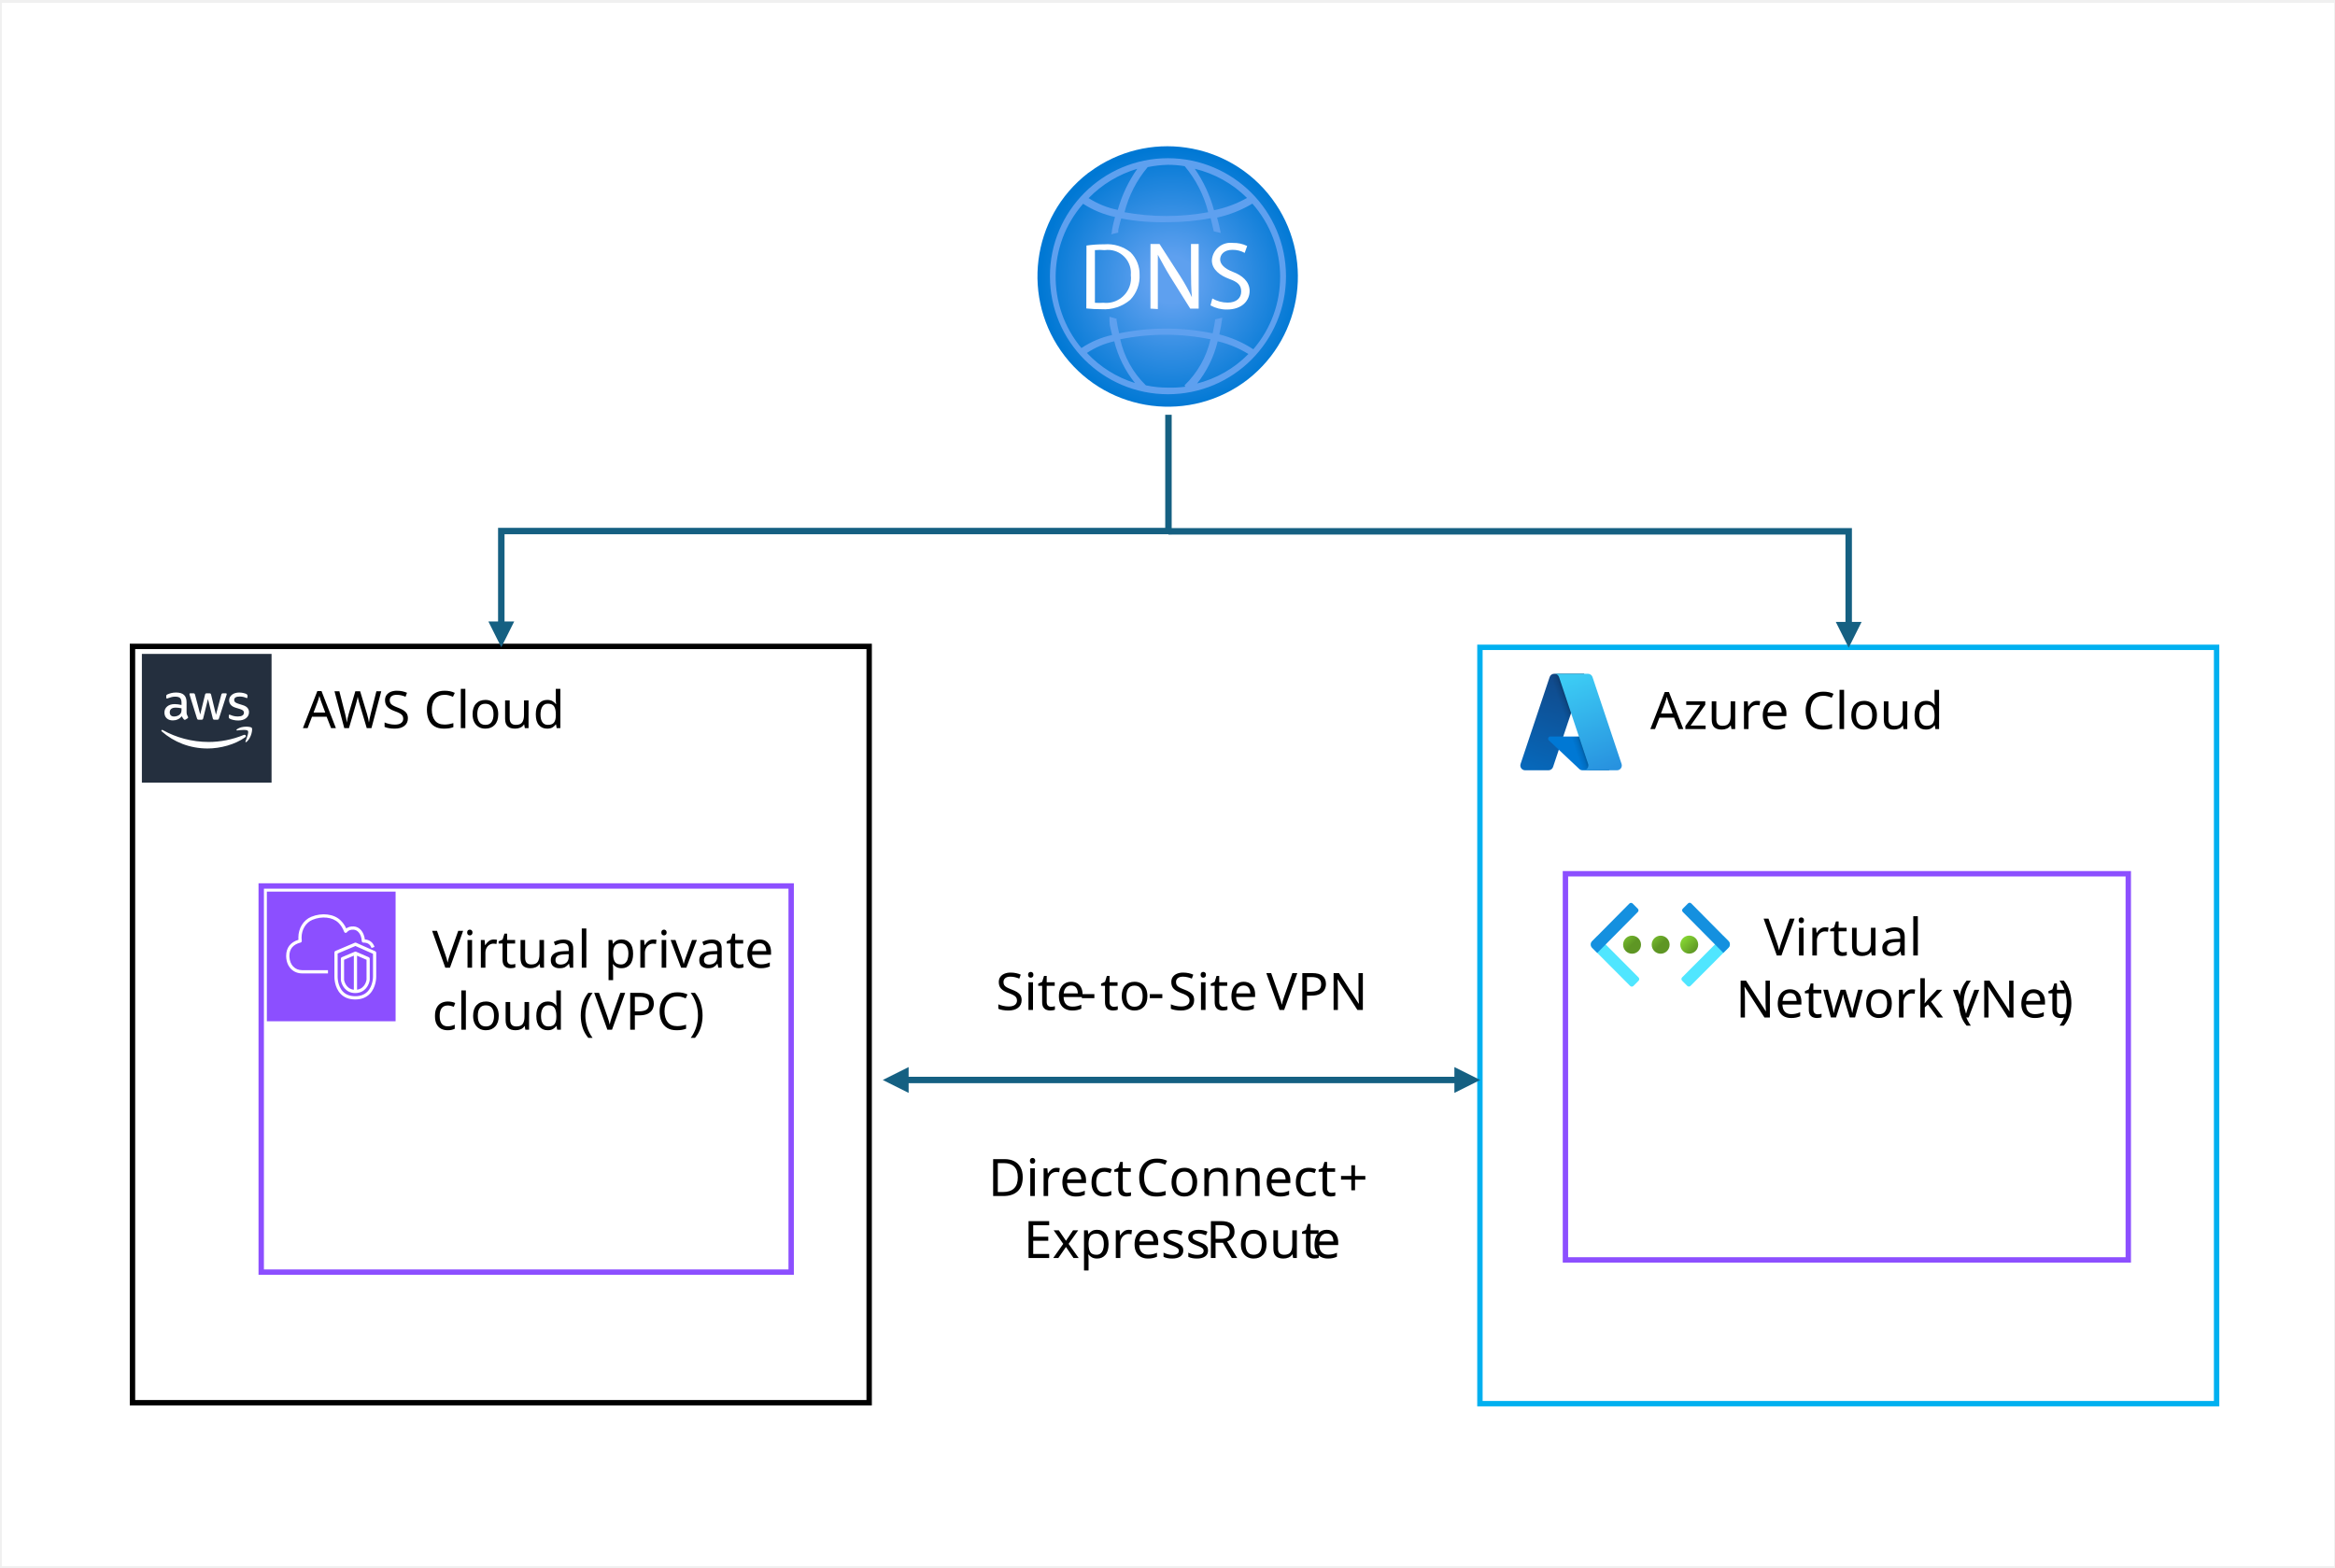
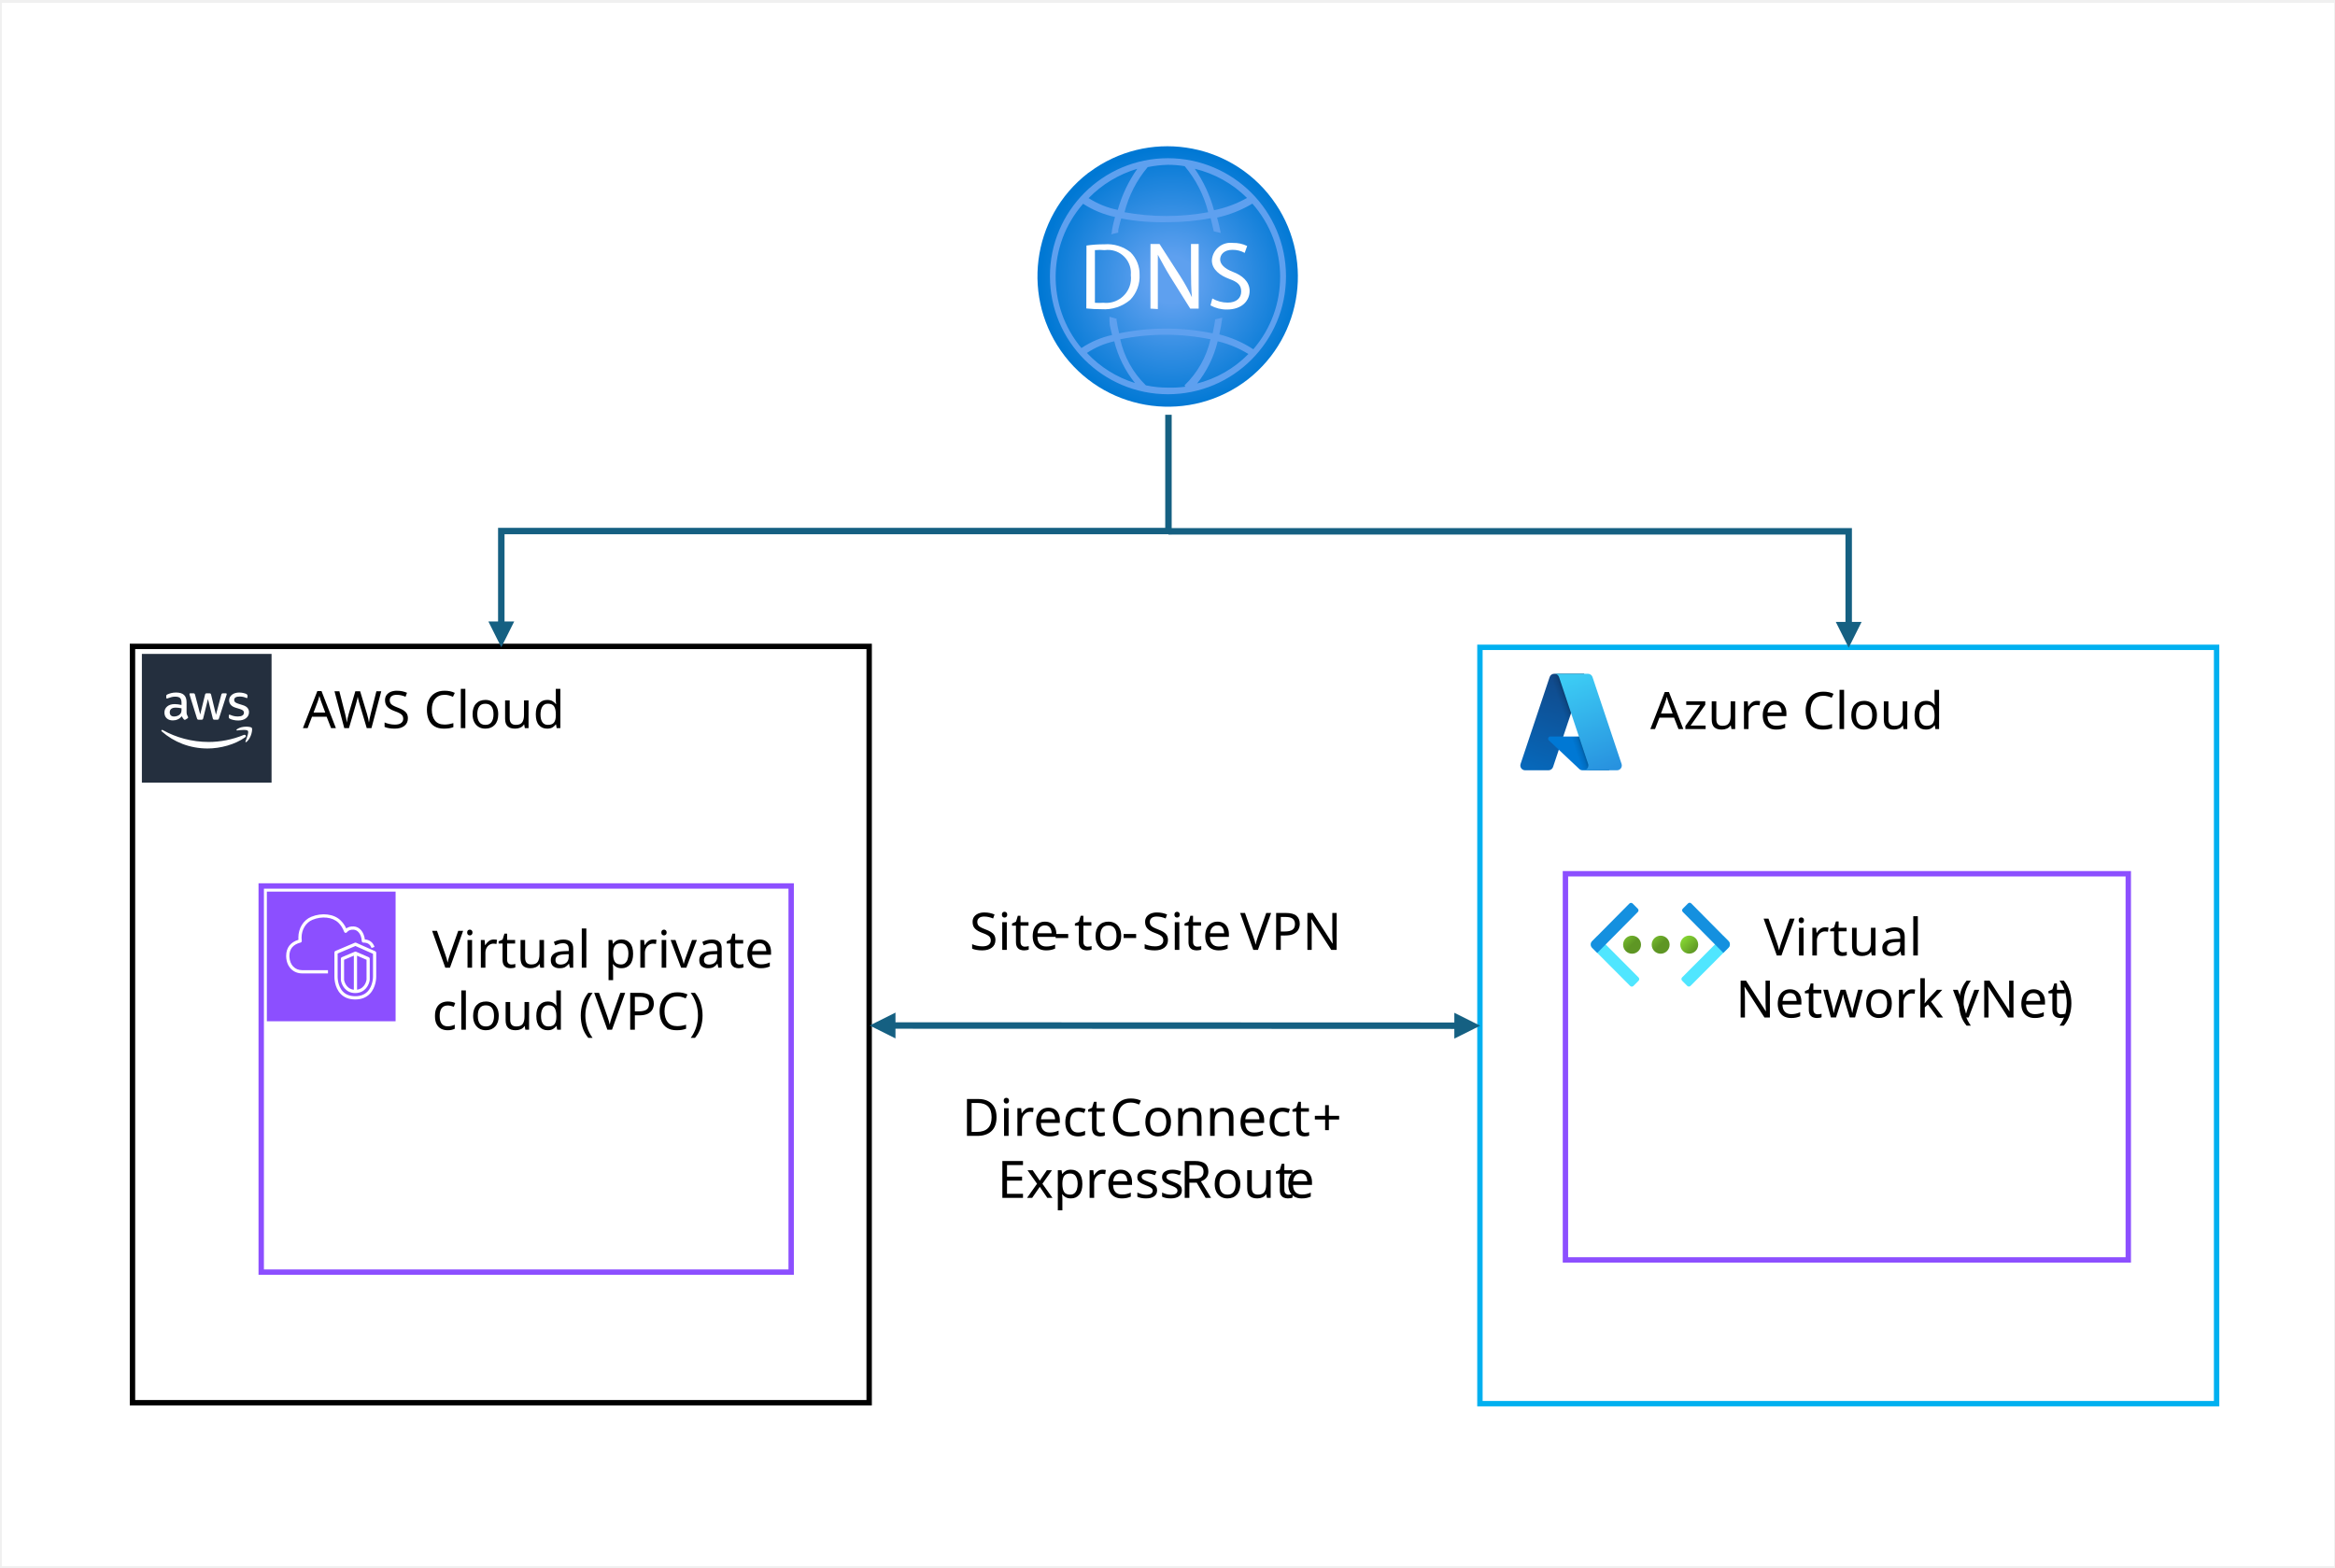
<svg xmlns="http://www.w3.org/2000/svg" width="2485" height="1668" xml:space="preserve" overflow="hidden">
  <defs>
    <clipPath id="clip0">
      <rect x="2649" y="1082" width="150" height="149" />
    </clipPath>
    <clipPath id="clip1">
      <rect x="2649" y="1082" width="150" height="149" />
    </clipPath>
    <clipPath id="clip2">
      <rect x="2649" y="1082" width="150" height="149" />
    </clipPath>
    <linearGradient x1="98.025" y1="67.227" x2="111.529" y2="80.692" gradientUnits="userSpaceOnUse" spreadMethod="pad" id="fill3">
      <stop offset="0" stop-color="#86D633" stop-opacity="1" />
      <stop offset="1" stop-color="#5E9624" stop-opacity="1" />
    </linearGradient>
    <linearGradient x1="50.813" y1="70.629" x2="64.216" y2="84.113" gradientUnits="userSpaceOnUse" spreadMethod="pad" id="fill4">
      <stop offset="0" stop-color="#86D633" stop-opacity="1" />
      <stop offset="1" stop-color="#5E9624" stop-opacity="1" />
    </linearGradient>
    <linearGradient x1="20.391" y1="70.629" x2="33.793" y2="84.113" gradientUnits="userSpaceOnUse" spreadMethod="pad" id="fill5">
      <stop offset="0" stop-color="#86D633" stop-opacity="1" />
      <stop offset="1" stop-color="#5E9624" stop-opacity="1" />
    </linearGradient>
    <linearGradient x1="37.801" y1="8.616" x2="4.593" y2="106.72" gradientUnits="userSpaceOnUse" spreadMethod="pad" id="fill6">
      <stop offset="0" stop-color="#114A8B" stop-opacity="1" />
      <stop offset="1" stop-color="#0669BC" stop-opacity="1" />
    </linearGradient>
    <linearGradient x1="64.339" y1="71.284" x2="56.666" y2="73.879" gradientUnits="userSpaceOnUse" spreadMethod="pad" id="fill7">
      <stop offset="0" stop-color="#000000" stop-opacity="0.3" />
      <stop offset="0.071" stop-color="#000000" stop-opacity="0.2" />
      <stop offset="0.321" stop-color="#000000" stop-opacity="0.1" />
      <stop offset="0.623" stop-color="#000000" stop-opacity="0.05" />
      <stop offset="1" stop-color="#000000" stop-opacity="0" />
    </linearGradient>
    <linearGradient x1="58.853" y1="8.616" x2="95.305" y2="105.732" gradientUnits="userSpaceOnUse" spreadMethod="pad" id="fill8">
      <stop offset="0" stop-color="#3CCBF4" stop-opacity="1" />
      <stop offset="1" stop-color="#2892DF" stop-opacity="1" />
    </linearGradient>
    <radialGradient cx="-6811.4" cy="6729.69" r="17" gradientUnits="userSpaceOnUse" spreadMethod="pad" id="fill9" gradientTransform="matrix(8.16666 0 0 -8.16666 55776.8 55109.5)">
      <stop offset="0" stop-color="#5EA0EF" stop-opacity="1" />
      <stop offset="0.18" stop-color="#5EA0EF" stop-opacity="1" />
      <stop offset="1" stop-color="#0078D4" stop-opacity="1" />
    </radialGradient>
  </defs>
  <g transform="translate(-957 -151)">
    <g>
      <rect x="959" y="154" width="2482" height="1664" fill="#FFFFFF" fill-opacity="1" />
      <rect x="1098" y="839" width="784" height="805" stroke="#000000" stroke-width="5.729" stroke-linecap="butt" stroke-linejoin="miter" stroke-miterlimit="8" stroke-opacity="1" fill="none" />
      <text fill="#000000" fill-opacity="1" font-family="Segoe UI Semilight,Segoe UI Semilight_MSFontService,sans-serif" font-style="normal" font-variant="normal" font-weight="300" font-stretch="normal" font-size="55" text-anchor="start" direction="ltr" writing-mode="lr-tb" unicode-bidi="normal" text-decoration="none" transform="matrix(1 0 0 1 1279.38 926)">AWS Cloud</text>
      <g>
        <g>
          <g>
            <path d="M0 0 137 0 137 137 0 137Z" fill="#242F3E" fill-rule="evenodd" fill-opacity="1" transform="matrix(1.0073 0 0 1 1108 847)" />
            <path d="M111.991 81.86C113.228 83.467 110.621 90.077 109.454 93.036 109.097 93.933 109.858 94.286 110.652 93.612 115.834 89.214 117.177 79.997 116.112 78.668 115.06 77.346 106.005 76.213 100.483 80.148 99.631 80.754 99.778 81.59 100.72 81.48 103.83 81.097 110.758 80.257 111.991 81.86L111.991 81.86ZM109.108 88.741C110.882 87.447 109.361 85.518 107.553 86.275 95.521 91.289 82.458 93.718 70.563 93.718 52.948 93.718 35.878 88.96 22.078 81.062 20.873 80.371 19.979 81.593 20.986 82.48 33.771 93.838 50.677 100.664 69.439 100.664 82.831 100.664 98.384 96.526 109.108 88.741ZM101.764 70.88C100.059 70.88 98.391 70.698 96.767 70.328 95.137 69.955 93.89 69.534 93.024 69.051 92.493 68.763 92.161 68.462 92.027 68.167 91.897 67.866 91.829 67.571 91.829 67.277L91.829 65.67C91.829 65.006 92.079 64.667 92.568 64.667 92.757 64.667 92.955 64.711 93.161 64.78 93.37 64.859 93.644 64.968 93.986 65.115 95.082 65.598 96.271 65.965 97.562 66.225 98.85 66.482 100.134 66.612 101.418 66.612 103.463 66.612 105.042 66.263 106.159 65.557 107.279 64.859 107.834 63.862 107.834 62.567 107.834 61.677 107.542 60.94 106.953 60.344 106.368 59.748 105.278 59.204 103.693 58.683L98.983 57.241C96.596 56.502 94.866 55.43 93.788 54.029 92.709 52.618 92.171 51.087 92.171 49.415 92.171 48.09 92.462 46.918 93.055 45.898 93.637 44.881 94.407 44.014 95.37 43.291 96.346 42.572 97.473 42.031 98.757 41.654 100.038 41.288 101.401 41.099 102.84 41.099 103.559 41.099 104.289 41.147 105.032 41.24 105.768 41.329 106.467 41.452 107.128 41.599 107.789 41.754 108.405 41.918 108.971 42.099 109.539 42.288 109.991 42.473 110.337 42.654 110.786 42.911 111.104 43.172 111.3 43.432 111.488 43.689 111.584 44.038 111.584 44.487L111.584 45.98C111.584 46.648 111.337 46.977 110.841 46.977 110.577 46.977 110.166 46.853 109.594 46.593 107.744 45.775 105.655 45.374 103.357 45.374 101.501 45.374 100.059 45.668 99.038 46.257 98.014 46.853 97.504 47.795 97.504 49.09 97.504 49.974 97.826 50.724 98.473 51.333 99.117 51.943 100.305 52.525 102.049 53.084L106.645 54.529C108.991 55.262 110.666 56.282 111.666 57.57 112.673 58.868 113.177 60.344 113.177 62.006 113.177 63.379 112.892 64.609 112.32 65.698 111.752 66.79 110.967 67.719 109.96 68.496 108.96 69.273 107.762 69.862 106.361 70.27 104.957 70.681 103.426 70.88 101.764 70.88ZM60.099 70.044C59.531 70.044 59.116 69.952 58.849 69.746 58.582 69.537 58.356 69.126 58.167 68.496L50.557 43.983C50.376 43.353 50.276 42.932 50.276 42.712 50.276 42.195 50.544 41.935 51.074 41.935L54.249 41.935C54.855 41.935 55.28 42.038 55.53 42.243 55.773 42.442 55.989 42.853 56.178 43.49L61.627 64.451 66.686 43.49C66.836 42.853 67.042 42.442 67.305 42.243 67.569 42.038 68.004 41.935 68.607 41.935L71.227 41.935C71.826 41.935 72.261 42.038 72.529 42.243 72.792 42.442 73.001 42.853 73.152 43.49L78.265 64.728 83.882 43.49C84.071 42.853 84.287 42.442 84.533 42.243 84.783 42.038 85.204 41.935 85.811 41.935L88.818 41.935C89.352 41.935 89.616 42.195 89.616 42.712 89.616 42.853 89.592 43.024 89.561 43.206 89.517 43.398 89.448 43.654 89.328 43.983L81.499 68.496C81.31 69.126 81.081 69.537 80.814 69.746 80.55 69.952 80.132 70.044 79.567 70.044L76.782 70.044C76.18 70.044 75.745 69.941 75.481 69.722 75.217 69.499 75.008 69.068 74.858 68.445L69.802 48.032 64.812 68.445C64.661 69.068 64.449 69.499 64.185 69.722 63.918 69.941 63.487 70.044 62.88 70.044L60.099 70.044ZM34.042 66.612C35.107 66.612 36.22 66.417 37.395 66.03 38.566 65.639 39.587 64.968 40.457 64.002 40.991 63.413 41.354 62.739 41.566 61.978 41.772 61.225 41.871 60.31 41.871 59.235L41.871 57.906C40.933 57.683 39.94 57.509 38.895 57.378 37.854 57.252 36.843 57.183 35.857 57.183 33.703 57.183 32.09 57.608 31.035 58.461 29.976 59.31 29.442 60.526 29.442 62.126 29.442 63.602 29.843 64.715 30.637 65.475 31.432 66.236 32.569 66.612 34.042 66.612ZM47.214 61.79C47.214 62.971 47.334 63.91 47.581 64.615 47.831 65.321 48.18 66.081 48.632 66.89 48.783 67.15 48.858 67.39 48.858 67.606 48.858 67.945 48.649 68.26 48.235 68.551L46.19 69.886C45.889 70.068 45.605 70.164 45.341 70.164 44.995 70.164 44.676 70.017 44.375 69.722 43.916 69.273 43.532 68.787 43.214 68.249 42.885 67.715 42.556 67.088 42.217 66.386 39.679 69.308 36.504 70.77 32.682 70.77 29.956 70.77 27.798 70.017 26.205 68.496 24.62 66.982 23.825 64.948 23.825 62.4 23.825 59.704 24.808 57.526 26.781 55.882 28.743 54.238 31.398 53.412 34.723 53.412 35.823 53.412 36.967 53.498 38.159 53.662 39.347 53.827 40.59 54.063 41.871 54.358L41.871 52.032C41.871 49.628 41.368 47.936 40.344 46.953 39.323 45.973 37.566 45.487 35.069 45.487 33.929 45.487 32.764 45.62 31.572 45.898 30.384 46.175 29.216 46.535 28.082 46.977 27.551 47.199 27.171 47.34 26.949 47.395 26.723 47.449 26.551 47.477 26.438 47.477 25.986 47.477 25.753 47.148 25.753 46.477L25.753 44.928C25.753 44.408 25.835 44.038 25.986 43.822 26.137 43.596 26.438 43.374 26.894 43.154 28.027 42.596 29.391 42.117 30.976 41.712 32.569 41.305 34.251 41.099 36.032 41.099 39.888 41.099 42.717 41.966 44.516 43.678 46.31 45.398 47.214 47.994 47.214 51.47L47.214 61.79Z" fill="#FFFFFF" fill-rule="evenodd" fill-opacity="1" transform="matrix(1.0073 0 0 1 1108 847)" />
          </g>
        </g>
      </g>
      <rect x="1235" y="1094" width="564" height="411" stroke="#8C4FFF" stroke-width="5.729" stroke-linecap="butt" stroke-linejoin="miter" stroke-miterlimit="8" stroke-opacity="1" fill="none" />
      <text fill="#000000" fill-opacity="1" font-family="Segoe UI Semilight,Segoe UI Semilight_MSFontService,sans-serif" font-style="normal" font-variant="normal" font-weight="300" font-stretch="normal" font-size="55" text-anchor="start" direction="ltr" writing-mode="lr-tb" unicode-bidi="normal" text-decoration="none" transform="matrix(1 0 0 1 1416.88 1181)">Virtual private </text>
      <text fill="#000000" fill-opacity="1" font-family="Segoe UI Semilight,Segoe UI Semilight_MSFontService,sans-serif" font-style="normal" font-variant="normal" font-weight="300" font-stretch="normal" font-size="55" text-anchor="start" direction="ltr" writing-mode="lr-tb" unicode-bidi="normal" text-decoration="none" transform="matrix(1 0 0 1 1416.88 1247)">cloud (VPC)</text>
      <g>
        <g>
          <g>
            <path d="M0 0 137 0 137 137 0 137Z" fill="#8C4FFF" fill-rule="evenodd" fill-opacity="1" transform="matrix(1 0 0 1.0073 1241 1100)" />
            <path d="M106.075 72.026 95.992 67.7 95.992 103.625C104.708 102.419 106.034 93.459 106.088 93.052L106.075 72.026ZM92.567 103.673 92.567 67.676 82.172 72.036 82.172 93.275C82.216 93.459 83.696 102.751 92.567 103.673ZM93.615 63.525C94.039 63.343 94.526 63.347 94.954 63.528L108.462 69.323C109.092 69.594 109.5 70.21 109.5 70.895L109.5 93.275C108.873 98.231 104.852 107.19 93.995 107.19 83.463 107.19 79.425 98.244 78.76 93.511L78.747 70.895C78.747 70.207 79.161 69.584 79.795 69.317L93.615 63.525ZM112.966 65.707 94.262 57.466 75.322 65.436 75.322 89.85C75.318 89.993 75.137 99.672 80.997 105.683 84.138 108.906 88.511 110.543 93.995 110.543 99.482 110.543 103.883 108.903 107.075 105.673 113.017 99.652 112.966 89.969 112.966 89.874L112.966 65.707ZM109.531 108.06C105.671 111.978 100.441 113.968 93.995 113.968 87.542 113.968 82.336 111.978 78.524 108.053 71.657 100.988 71.883 90.254 71.897 89.802L71.897 64.299C71.897 63.611 72.308 62.987 72.941 62.72L93.611 54.02C94.046 53.842 94.539 53.839 94.968 54.034L115.367 63.025C115.99 63.299 116.391 63.912 116.391 64.59L116.391 89.85C116.398 90.278 116.483 100.998 109.531 108.06ZM37.647 83.01 65.047 83.01 65.047 86.435 37.647 86.435C28.019 86.435 21.169 79.53 20.593 69.255 20.552 68.875 20.549 68.416 20.549 67.957 20.549 59.364 25.063 53.493 33.622 50.904 33.557 50.126 33.513 49.308 33.513 48.688 33.513 38.7 38.914 30.038 47.271 26.613 58.566 21.997 71.39 23.552 78.459 30.395 81.011 32.874 82.994 35.676 84.487 38.906 86.573 37.365 89.282 36.642 92.532 36.803 98.629 37.111 103.318 42.67 104.29 50.527 109.421 50.952 112.801 53.551 114.6 58.432L111.39 59.617C109.924 55.654 107.253 53.887 102.722 53.887 101.814 53.887 101.064 53.181 101.009 52.277 100.537 44.27 96.194 40.416 92.358 40.225 89.121 40.043 86.724 40.975 85.237 42.934 84.857 43.43 84.261 43.677 83.617 43.595 83.001 43.499 82.48 43.078 82.264 42.489 80.88 38.711 78.856 35.56 76.075 32.85 69.951 26.925 58.642 25.661 48.569 29.785 41.503 32.679 36.938 40.098 36.938 48.688 36.938 49.623 37.057 51.072 37.164 51.972 37.266 52.832 36.715 53.63 35.876 53.836 27.978 55.795 23.974 60.545 23.974 67.957 23.974 68.303 23.971 68.645 24.005 68.991 24.488 77.537 29.838 83.01 37.647 83.01Z" fill="#FFFFFF" fill-rule="evenodd" fill-opacity="1" transform="matrix(1 0 0 1.0073 1241 1100)" />
          </g>
        </g>
      </g>
      <g clip-path="url(#clip0)">
        <g clip-path="url(#clip1)">
          <g clip-path="url(#clip2)">
            <path d="M114.289 73.918C114.289 79.185 110.019 83.456 104.751 83.456 99.484 83.456 95.213 79.185 95.213 73.918 95.213 68.65 99.484 64.38 104.751 64.38 110.019 64.38 114.289 68.65 114.289 73.918Z" fill="url(#fill3)" fill-rule="nonzero" transform="matrix(1 0 0 1.00675 2650 1082)" />
            <path d="M83.867 74C83.867 79.268 79.597 83.538 74.329 83.538 69.061 83.538 64.791 79.268 64.791 74 64.791 68.733 69.061 64.462 74.329 64.462 79.597 64.462 83.867 68.733 83.867 74Z" fill="url(#fill4)" fill-rule="nonzero" transform="matrix(1 0 0 1.00675 2650 1082)" />
            <path d="M53.444 74C53.444 79.268 49.174 83.538 43.907 83.538 38.639 83.538 34.369 79.268 34.369 74 34.369 68.733 38.639 64.462 43.907 64.462 49.174 64.462 53.444 68.733 53.444 74Z" fill="url(#fill5)" fill-rule="nonzero" transform="matrix(1 0 0 1.00675 2650 1082)" />
            <path d="M21.532 60.058 29.287 60.058C30.654 60.058 31.762 61.166 31.762 62.533L31.762 119.787C31.762 122.521 29.546 124.737 26.812 124.737L19.057 124.737 19.057 62.533C19.057 61.166 20.165 60.058 21.532 60.058Z" fill="#50E6FF" fill-rule="nonzero" fill-opacity="1" transform="matrix(-0.703761 0.710495 -0.705728 -0.708515 2758.37 1222.14)" />
            <path d="M21.12 24.007 28.875 24.007C30.242 24.007 31.35 25.115 31.35 26.482L31.35 87.779 23.595 87.779C20.861 87.779 18.645 85.563 18.645 82.829L18.645 26.482C18.645 25.115 19.753 24.007 21.12 24.007Z" fill="#1490DF" fill-rule="nonzero" fill-opacity="1" transform="matrix(0.705715 0.708501 -0.703748 0.710482 2696.54 1080.68)" />
            <path d="M116.734 60.058 124.489 60.058C127.223 60.058 129.439 62.275 129.439 65.008L129.439 122.262C129.439 123.629 128.331 124.737 126.964 124.737L119.209 124.737C117.842 124.737 116.734 123.629 116.734 122.262L116.734 60.058Z" fill="#50E6FF" fill-rule="nonzero" fill-opacity="1" transform="matrix(0.703761 0.710495 -0.705728 0.708515 2751.3 1021.74)" />
            <path d="M122.182 24.007 129.936 24.007 129.936 85.304C129.936 86.671 128.829 87.779 127.462 87.779L119.624 87.779C118.257 87.779 117.149 86.671 117.149 85.304L117.149 28.957C117.149 26.224 119.365 24.007 122.099 24.007Z" fill="#1490DF" fill-rule="nonzero" fill-opacity="1" transform="matrix(-0.705715 0.708501 -0.703748 -0.710482 2899.63 1090.2)" />
          </g>
        </g>
      </g>
      <g>
        <g>
          <g>
            <path d="M33.195 8.555C33.894 6.485 35.834 5.092 38.019 5.092L70 5.092 36.805 103.448C36.107 105.517 34.166 106.91 31.982 106.91L7.091 106.91C3.608 106.91 1.154 103.491 2.268 100.192L33.195 8.555Z" fill="url(#fill6)" fill-rule="nonzero" transform="matrix(1 0 0 1.00893 2573 863)" />
            <path d="M84.322 71.273 33.919 71.273C31.801 71.273 30.779 73.867 32.327 75.312L64.714 105.54C65.657 106.42 66.898 106.91 68.188 106.91L96.726 106.91 84.322 71.273Z" fill="#0078D4" fill-rule="nonzero" fill-opacity="1" transform="matrix(1 0 0 1.00893 2573 863)" />
            <path d="M38.019 5.092C35.834 5.092 33.894 6.485 33.195 8.555L2.268 100.192C1.154 103.491 3.608 106.91 7.091 106.91L31.982 106.91C34.166 106.91 36.107 105.517 36.805 103.448L42.954 85.23 64.714 105.54C65.657 106.42 66.898 106.909 68.188 106.909L96.727 106.909 84.322 71.272 47.664 71.272 70 5.092 38.019 5.092Z" fill="url(#fill7)" fill-rule="nonzero" transform="matrix(1 0 0 1.00893 2573 863)" />
            <path d="M78.805 8.554C78.106 6.485 76.166 5.091 73.981 5.091L38.181 5.091 38.345 5.091C40.529 5.091 42.47 6.485 43.168 8.554L74.096 100.191C75.209 103.491 72.755 106.91 69.272 106.91L68.727 106.91 104.909 106.91C108.391 106.91 110.846 103.491 109.732 100.191L78.805 8.554Z" fill="url(#fill8)" fill-rule="nonzero" transform="matrix(1 0 0 1.00893 2573 863)" />
          </g>
        </g>
      </g>
      <rect x="2532" y="840" width="784" height="805" stroke="#00B0F0" stroke-width="5.729" stroke-linecap="butt" stroke-linejoin="miter" stroke-miterlimit="8" stroke-opacity="1" fill="none" />
      <text fill="#000000" fill-opacity="1" font-family="Segoe UI Semilight,Segoe UI Semilight_MSFontService,sans-serif" font-style="normal" font-variant="normal" font-weight="300" font-stretch="normal" font-size="55" text-anchor="start" direction="ltr" writing-mode="lr-tb" unicode-bidi="normal" text-decoration="none" transform="matrix(1 0 0 1 2713.35 927)">Azure Cloud</text>
      <rect x="2623" y="1081" width="599" height="411" stroke="#8C4FFF" stroke-width="5.729" stroke-linecap="butt" stroke-linejoin="miter" stroke-miterlimit="8" stroke-opacity="1" fill="none" />
      <text fill="#000000" fill-opacity="1" font-family="Segoe UI Semilight,Segoe UI Semilight_MSFontService,sans-serif" font-style="normal" font-variant="normal" font-weight="300" font-stretch="normal" font-size="55" text-anchor="start" direction="ltr" writing-mode="lr-tb" unicode-bidi="normal" text-decoration="none" transform="matrix(1 0 0 1 2833.91 1168)">Virtual </text>
      <text fill="#000000" fill-opacity="1" font-family="Segoe UI Semilight,Segoe UI Semilight_MSFontService,sans-serif" font-style="normal" font-variant="normal" font-weight="300" font-stretch="normal" font-size="55" text-anchor="start" direction="ltr" writing-mode="lr-tb" unicode-bidi="normal" text-decoration="none" transform="matrix(1 0 0 1 2804.12 1234)">Network (</text>
      <text fill="#000000" fill-opacity="1" font-family="Segoe UI Semilight,Segoe UI Semilight_MSFontService,sans-serif" font-style="normal" font-variant="normal" font-weight="300" font-stretch="normal" font-size="55" text-anchor="start" direction="ltr" writing-mode="lr-tb" unicode-bidi="normal" text-decoration="none" transform="matrix(1 0 0 1 3035.42 1234)">vNet</text>
      <text fill="#000000" fill-opacity="1" font-family="Segoe UI Semilight,Segoe UI Semilight_MSFontService,sans-serif" font-style="normal" font-variant="normal" font-weight="300" font-stretch="normal" font-size="55" text-anchor="start" direction="ltr" writing-mode="lr-tb" unicode-bidi="normal" text-decoration="none" transform="matrix(1 0 0 1 3147.13 1234)">)</text>
      <g>
        <g>
          <g>
            <path d="M232.097 256.76C171.477 303.757 84.237 292.716 37.24 232.097-9.758 171.477 1.285 84.237 61.903 37.24L63.373 36.26C124.818-9.605 211.811 3.024 257.676 64.469 302.769 124.881 291.416 210.238 232.097 256.76" fill="url(#fill9)" fill-rule="nonzero" transform="matrix(1 0 0 1 2053 298)" />
            <path d="M147 21.397C77.631 21.397 21.397 77.631 21.397 147 21.397 216.369 77.631 272.603 147 272.603 216.369 272.603 272.603 216.369 272.603 147 272.513 77.669 216.332 21.487 147 21.397ZM231.117 63.7C220.165 69.862 208.315 74.271 196 76.767 191.739 61.018 184.834 46.106 175.583 32.667 196.594 37.713 215.807 48.45 231.117 63.7ZM147 28.42C152.965 28.416 158.92 28.907 164.803 29.89 176.749 44.111 185.297 60.869 189.793 78.89 160.366 84.282 130.204 84.282 100.777 78.89 105.262 61.225 113.694 44.806 125.44 30.87 132.538 29.403 139.754 28.583 147 28.42ZM114.333 32.667C104.97 45.966 97.954 60.771 93.59 76.44 82.558 74.2 72.035 69.936 62.557 63.863 76.872 49.218 94.696 38.479 114.333 32.667ZM60.76 228.667C69.602 222.77 79.459 218.561 89.833 216.253 93.884 232.482 101.407 247.639 111.883 260.68 92.365 254.601 74.752 243.572 60.76 228.667ZM165.457 264.6C159.34 265.418 153.168 265.747 147 265.58 139.095 265.6 131.211 264.778 123.48 263.13 109.809 249.802 100.328 232.771 96.203 214.13 127.891 207.675 160.555 207.675 192.243 214.13 188.028 232.809 178.43 249.844 164.64 263.13ZM177.38 261.987C188.18 248.595 195.877 232.975 199.92 216.253 211.474 218.966 222.507 223.544 232.587 229.81 217.464 245.235 198.35 256.149 177.38 261.333ZM201.553 209.393C202.86 203.513 204.003 197.47 204.82 191.1L197.307 192.897C196.49 197.96 195.673 203.023 194.53 207.76 161.711 201.063 127.879 201.063 95.06 207.76 93.917 203.35 93.1 198.613 92.283 193.713 92.204 193.227 92.204 192.73 92.283 192.243L84.77 190.12C84.68 191.644 84.68 193.169 84.77 194.693 84.77 199.92 86.567 204.82 87.547 209.557 75.892 212.123 64.815 216.83 54.88 223.44 17.654 178.78 18.416 113.684 56.677 69.907 67.064 76.593 78.573 81.352 90.65 83.953 89.507 87.873 88.527 92.12 87.71 96.367 86.893 100.613 87.71 100.45 86.403 102.41L94.08 100.613 94.08 97.837C95.06 93.59 96.04 89.507 97.183 85.587 113.61 88.6 130.304 89.914 147 89.507 162.235 89.506 177.435 88.084 192.407 85.26 193.55 89.67 194.693 94.407 195.673 99.143L203.187 100.94C201.989 95.06 200.683 89.616 199.267 84.607 212.505 81.701 225.189 76.682 236.833 69.743 275.841 113.91 276.259 180.09 237.813 224.747 226.697 217.477 214.44 212.123 201.553 208.903Z" fill="#5EA0EF" fill-rule="nonzero" fill-opacity="1" transform="matrix(1 0 0 1 2053 298)" />
            <path d="M60.27 114.333C66.545 113.434 72.878 112.997 79.217 113.027 89.266 112.223 99.246 115.258 107.147 121.52 113.485 127.817 116.967 136.434 116.783 145.367 117.289 155.286 113.685 164.975 106.82 172.153 98.378 179.306 87.478 182.879 76.44 182.117 70.985 182.143 65.532 181.87 60.107 181.3ZM69.253 175.257C72.244 175.462 75.246 175.462 78.237 175.257 92.757 176.903 105.862 166.464 107.508 151.945 107.743 149.867 107.732 147.768 107.473 145.693 108.697 132.218 98.765 120.302 85.289 119.078 83.375 118.904 81.446 118.956 79.543 119.233 76.122 118.892 72.675 118.892 69.253 119.233Z" fill="#FFFFFF" fill-rule="nonzero" fill-opacity="1" transform="matrix(1 0 0 1 2053 298)" />
            <path d="M128.38 181.463 128.38 112.7 138.017 112.7 160.067 147C164.681 154.185 168.826 161.659 172.48 169.377 171.663 160.23 171.5 151.9 171.5 141.12L171.5 112.7 179.667 112.7 179.667 181.463 170.683 181.463 149.123 147C144.387 139.323 139.813 130.667 136.22 124.133 136.22 132.79 136.22 140.467 136.22 152.553L136.22 181.953Z" fill="#FFFFFF" fill-rule="nonzero" fill-opacity="1" transform="matrix(1 0 0 1 2053 298)" />
            <path d="M194.203 170.683C199.165 173.563 204.799 175.083 210.537 175.093 219.683 175.093 224.91 170.357 224.91 163.333 224.91 156.31 221.317 153.207 212.007 149.777 202.697 146.347 193.713 139.977 193.713 130.177 194.349 119.19 203.771 110.799 214.759 111.435 215.203 111.46 215.647 111.501 216.09 111.557 221.343 111.408 226.553 112.529 231.28 114.823L228.667 122.173C224.663 119.983 220.163 118.858 215.6 118.907 206.127 118.907 202.533 124.46 202.533 129.197 202.533 133.933 206.78 138.833 216.253 142.427 225.727 146.02 233.893 152.553 233.893 162.68 233.893 172.807 226.053 182.443 209.72 182.443 203.611 182.512 197.589 180.991 192.243 178.033Z" fill="#FFFFFF" fill-rule="nonzero" fill-opacity="1" transform="matrix(1 0 0 1 2053 298)" />
          </g>
        </g>
      </g>
-       <path d="M1919.42 1297.06 2509.42 1297.06 2509.42 1303.94 1919.42 1303.94ZM1924 1314.25 1896.5 1300.5 1924 1286.75ZM2504.83 1286.75 2532.33 1300.5 2504.83 1314.25Z" fill="#156082" fill-rule="nonzero" fill-opacity="1" />
-       <text fill="#000000" fill-opacity="1" font-family="Segoe UI,Segoe UI_MSFontService,sans-serif" font-style="normal" font-variant="normal" font-weight="400" font-stretch="normal" font-size="55" text-anchor="start" direction="ltr" writing-mode="lr-tb" unicode-bidi="normal" text-decoration="none" transform="matrix(1 0 0 1 2016.65 1226)">Site</text>
-       <text fill="#000000" fill-opacity="1" font-family="Segoe UI,Segoe UI_MSFontService,sans-serif" font-style="normal" font-variant="normal" font-weight="400" font-stretch="normal" font-size="55" text-anchor="start" direction="ltr" writing-mode="lr-tb" unicode-bidi="normal" text-decoration="none" transform="matrix(1 0 0 1 2106.16 1226)">-</text>
-       <text fill="#000000" fill-opacity="1" font-family="Segoe UI,Segoe UI_MSFontService,sans-serif" font-style="normal" font-variant="normal" font-weight="400" font-stretch="normal" font-size="55" text-anchor="start" direction="ltr" writing-mode="lr-tb" unicode-bidi="normal" text-decoration="none" transform="matrix(1 0 0 1 2127.93 1226)">to</text>
-       <text fill="#000000" fill-opacity="1" font-family="Segoe UI,Segoe UI_MSFontService,sans-serif" font-style="normal" font-variant="normal" font-weight="400" font-stretch="normal" font-size="55" text-anchor="start" direction="ltr" writing-mode="lr-tb" unicode-bidi="normal" text-decoration="none" transform="matrix(1 0 0 1 2178.48 1226)">-</text>
-       <text fill="#000000" fill-opacity="1" font-family="Segoe UI,Segoe UI_MSFontService,sans-serif" font-style="normal" font-variant="normal" font-weight="400" font-stretch="normal" font-size="55" text-anchor="start" direction="ltr" writing-mode="lr-tb" unicode-bidi="normal" text-decoration="none" transform="matrix(1 0 0 1 2200.26 1226)">Site </text>
-       <text fill="#000000" fill-opacity="1" font-family="Segoe UI,Segoe UI_MSFontService,sans-serif" font-style="normal" font-variant="normal" font-weight="400" font-stretch="normal" font-size="55" text-anchor="start" direction="ltr" writing-mode="lr-tb" unicode-bidi="normal" text-decoration="none" transform="matrix(1 0 0 1 2304.66 1226)">VPN</text>
-       <text fill="#000000" fill-opacity="1" font-family="Segoe UI,Segoe UI_MSFontService,sans-serif" font-style="normal" font-variant="normal" font-weight="400" font-stretch="normal" font-size="55" text-anchor="start" direction="ltr" writing-mode="lr-tb" unicode-bidi="normal" text-decoration="none" transform="matrix(1 0 0 1 2008.63 1424)">Direct</text>
-       <text fill="#000000" fill-opacity="1" font-family="Segoe UI,Segoe UI_MSFontService,sans-serif" font-style="normal" font-variant="normal" font-weight="400" font-stretch="normal" font-size="55" text-anchor="start" direction="ltr" writing-mode="lr-tb" unicode-bidi="normal" text-decoration="none" transform="matrix(1 0 0 1 2166.02 1424)">Connect</text>
-       <text fill="#000000" fill-opacity="1" font-family="Segoe UI,Segoe UI_MSFontService,sans-serif" font-style="normal" font-variant="normal" font-weight="400" font-stretch="normal" font-size="55" text-anchor="start" direction="ltr" writing-mode="lr-tb" unicode-bidi="normal" text-decoration="none" transform="matrix(1 0 0 1 2381.43 1424)">+</text>
-       <text fill="#000000" fill-opacity="1" font-family="Segoe UI,Segoe UI_MSFontService,sans-serif" font-style="normal" font-variant="normal" font-weight="400" font-stretch="normal" font-size="55" text-anchor="start" direction="ltr" writing-mode="lr-tb" unicode-bidi="normal" text-decoration="none" transform="matrix(1 0 0 1 2046.3 1490)">Express</text>
-       <text fill="#000000" fill-opacity="1" font-family="Segoe UI,Segoe UI_MSFontService,sans-serif" font-style="normal" font-variant="normal" font-weight="400" font-stretch="normal" font-size="55" text-anchor="start" direction="ltr" writing-mode="lr-tb" unicode-bidi="normal" text-decoration="none" transform="matrix(1 0 0 1 2240.36 1490)">Rout</text>
-       <text fill="#000000" fill-opacity="1" font-family="Segoe UI,Segoe UI_MSFontService,sans-serif" font-style="normal" font-variant="normal" font-weight="400" font-stretch="normal" font-size="55" text-anchor="start" direction="ltr" writing-mode="lr-tb" unicode-bidi="normal" text-decoration="none" transform="matrix(1 0 0 1 2352.93 1490)">e</text>
+       <path d="M1905.42 1239.07 2509.35 1239.28 2509.35 1246.16 1905.42 1245.95ZM1910 1256.26 1882.5 1242.5 1910 1228.76ZM2504.77 1228.97 2532.27 1242.73 2504.76 1256.47Z" fill="#156082" fill-rule="nonzero" fill-opacity="1" />
+       <text fill="#000000" fill-opacity="1" font-family="Segoe UI,Segoe UI_MSFontService,sans-serif" font-style="normal" font-variant="normal" font-weight="400" font-stretch="normal" font-size="55" text-anchor="start" direction="ltr" writing-mode="lr-tb" unicode-bidi="normal" text-decoration="none" transform="matrix(1 0 0 1 1988.77 1162)">Site</text>
+       <text fill="#000000" fill-opacity="1" font-family="Segoe UI,Segoe UI_MSFontService,sans-serif" font-style="normal" font-variant="normal" font-weight="400" font-stretch="normal" font-size="55" text-anchor="start" direction="ltr" writing-mode="lr-tb" unicode-bidi="normal" text-decoration="none" transform="matrix(1 0 0 1 2078.29 1162)">-</text>
+       <text fill="#000000" fill-opacity="1" font-family="Segoe UI,Segoe UI_MSFontService,sans-serif" font-style="normal" font-variant="normal" font-weight="400" font-stretch="normal" font-size="55" text-anchor="start" direction="ltr" writing-mode="lr-tb" unicode-bidi="normal" text-decoration="none" transform="matrix(1 0 0 1 2100.06 1162)">to</text>
+       <text fill="#000000" fill-opacity="1" font-family="Segoe UI,Segoe UI_MSFontService,sans-serif" font-style="normal" font-variant="normal" font-weight="400" font-stretch="normal" font-size="55" text-anchor="start" direction="ltr" writing-mode="lr-tb" unicode-bidi="normal" text-decoration="none" transform="matrix(1 0 0 1 2150.61 1162)">-</text>
+       <text fill="#000000" fill-opacity="1" font-family="Segoe UI,Segoe UI_MSFontService,sans-serif" font-style="normal" font-variant="normal" font-weight="400" font-stretch="normal" font-size="55" text-anchor="start" direction="ltr" writing-mode="lr-tb" unicode-bidi="normal" text-decoration="none" transform="matrix(1 0 0 1 2172.38 1162)">Site </text>
+       <text fill="#000000" fill-opacity="1" font-family="Segoe UI,Segoe UI_MSFontService,sans-serif" font-style="normal" font-variant="normal" font-weight="400" font-stretch="normal" font-size="55" text-anchor="start" direction="ltr" writing-mode="lr-tb" unicode-bidi="normal" text-decoration="none" transform="matrix(1 0 0 1 2276.79 1162)">VPN</text>
+       <text fill="#000000" fill-opacity="1" font-family="Segoe UI,Segoe UI_MSFontService,sans-serif" font-style="normal" font-variant="normal" font-weight="400" font-stretch="normal" font-size="55" text-anchor="start" direction="ltr" writing-mode="lr-tb" unicode-bidi="normal" text-decoration="none" transform="matrix(1 0 0 1 1980.75 1360)">Direct</text>
+       <text fill="#000000" fill-opacity="1" font-family="Segoe UI,Segoe UI_MSFontService,sans-serif" font-style="normal" font-variant="normal" font-weight="400" font-stretch="normal" font-size="55" text-anchor="start" direction="ltr" writing-mode="lr-tb" unicode-bidi="normal" text-decoration="none" transform="matrix(1 0 0 1 2138.15 1360)">Connect</text>
+       <text fill="#000000" fill-opacity="1" font-family="Segoe UI,Segoe UI_MSFontService,sans-serif" font-style="normal" font-variant="normal" font-weight="400" font-stretch="normal" font-size="55" text-anchor="start" direction="ltr" writing-mode="lr-tb" unicode-bidi="normal" text-decoration="none" transform="matrix(1 0 0 1 2353.56 1360)">+</text>
+       <text fill="#000000" fill-opacity="1" font-family="Segoe UI,Segoe UI_MSFontService,sans-serif" font-style="normal" font-variant="normal" font-weight="400" font-stretch="normal" font-size="55" text-anchor="start" direction="ltr" writing-mode="lr-tb" unicode-bidi="normal" text-decoration="none" transform="matrix(1 0 0 1 2018.43 1426)">Express</text>
+       <text fill="#000000" fill-opacity="1" font-family="Segoe UI,Segoe UI_MSFontService,sans-serif" font-style="normal" font-variant="normal" font-weight="400" font-stretch="normal" font-size="55" text-anchor="start" direction="ltr" writing-mode="lr-tb" unicode-bidi="normal" text-decoration="none" transform="matrix(1 0 0 1 2212.49 1426)">Rout</text>
+       <text fill="#000000" fill-opacity="1" font-family="Segoe UI,Segoe UI_MSFontService,sans-serif" font-style="normal" font-variant="normal" font-weight="400" font-stretch="normal" font-size="55" text-anchor="start" direction="ltr" writing-mode="lr-tb" unicode-bidi="normal" text-decoration="none" transform="matrix(1 0 0 1 2325.05 1426)">e</text>
      <path d="M2203.95 592.5 2203.95 719.664 1490.5 719.664 1493.94 716.227 1493.94 817.036 1487.06 817.036 1487.06 712.789 2200.52 712.789 2197.08 716.227 2197.08 592.5ZM1504.25 812.453 1490.5 839.953 1476.75 812.453Z" fill="#156082" fill-rule="nonzero" fill-opacity="1" />
      <path d="M2200.5 713.062 2927.89 713.062 2927.89 817.488 2921.01 817.488 2921.01 716.5 2924.45 719.937 2200.5 719.937ZM2938.2 812.905 2924.45 840.405 2910.7 812.905Z" fill="#156082" fill-rule="nonzero" fill-opacity="1" />
    </g>
  </g>
</svg>
